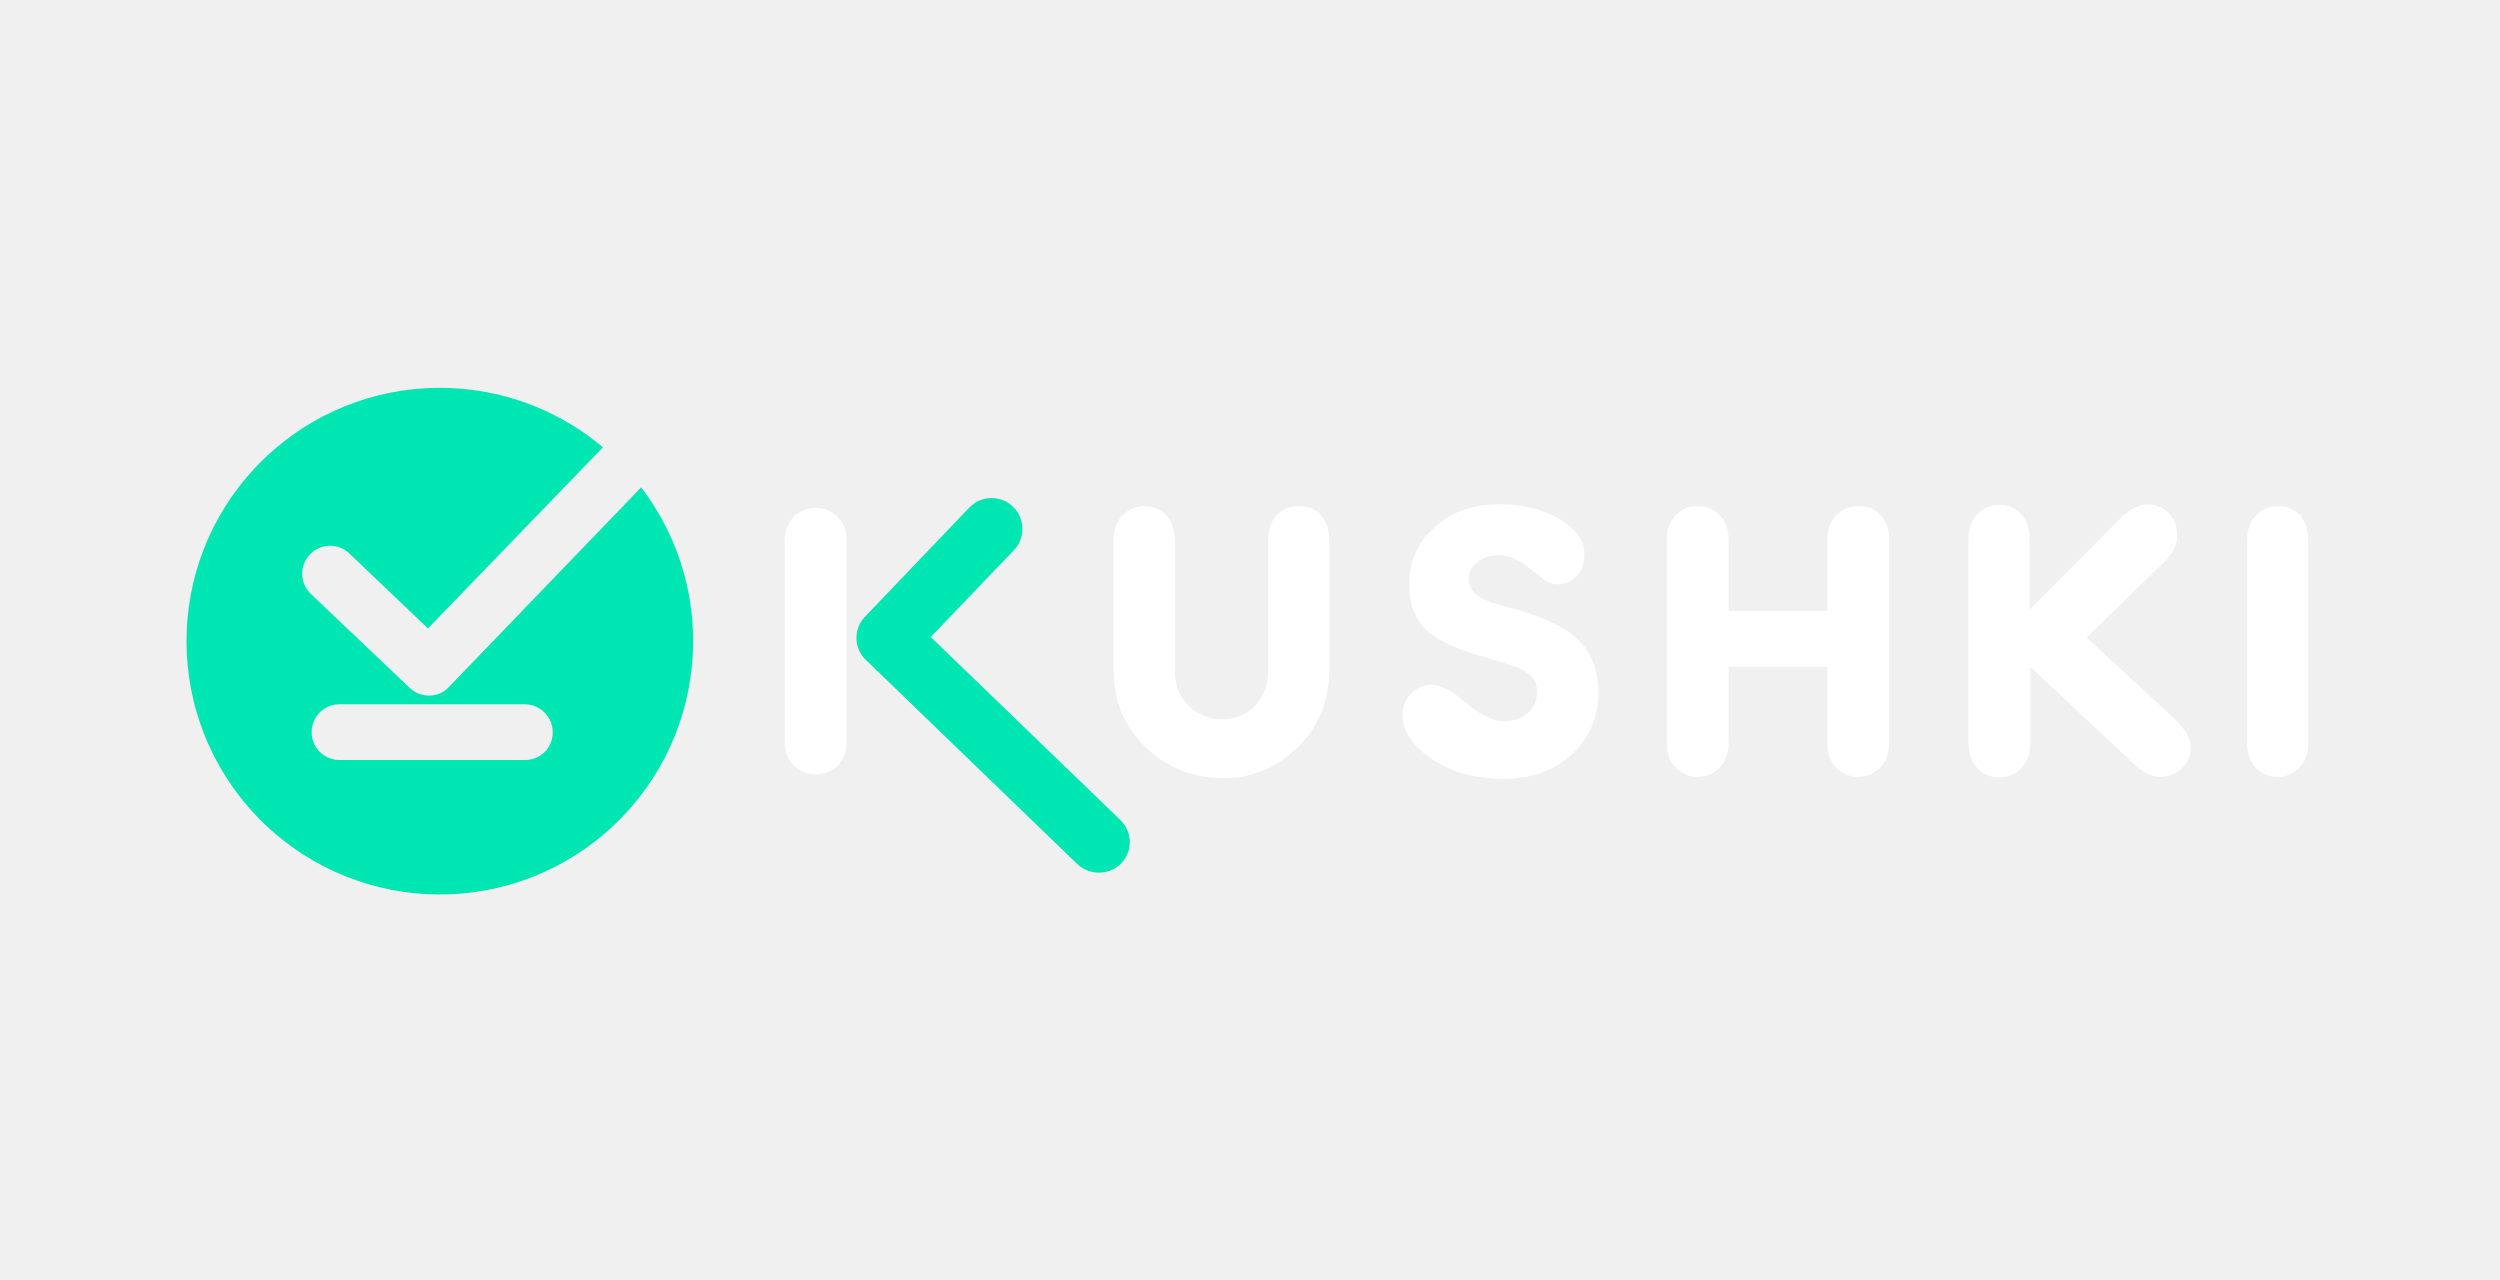
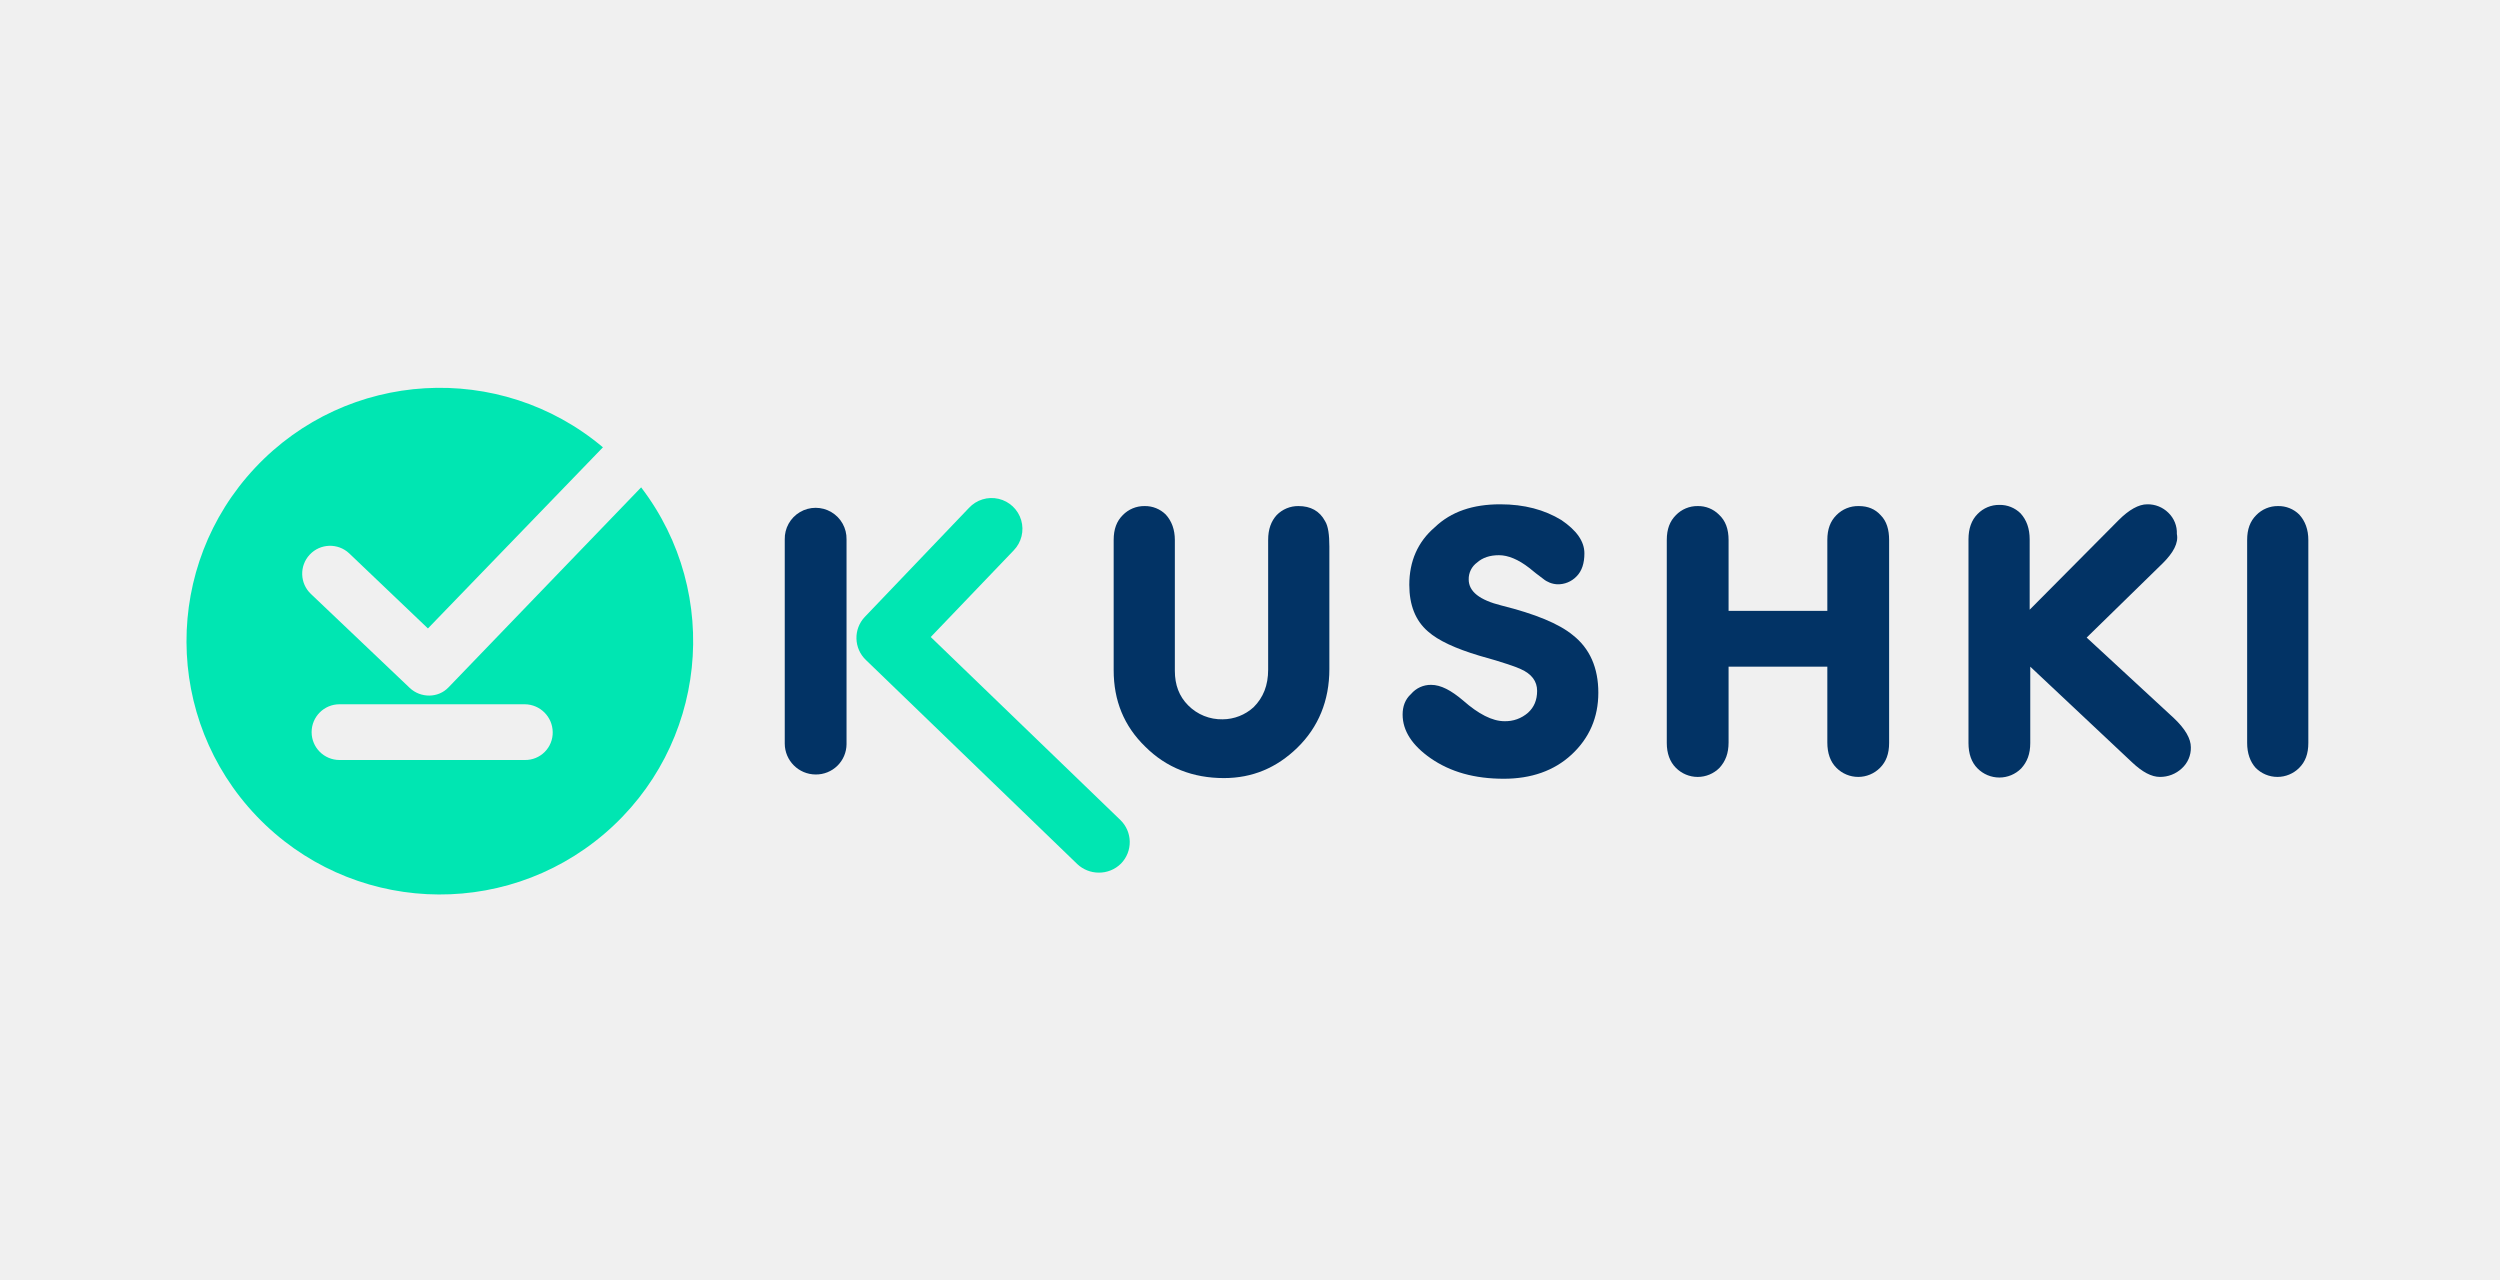
<svg xmlns="http://www.w3.org/2000/svg" id="Capa_1" data-name="Capa 1" viewBox="0 0 1500 768">
  <defs>
-     <style>.cls-1 { fill: #fff;}.cls-2 { fill: #00e6b2;}</style>
+     <style>.cls-1{fill:#023365;}.cls-2{fill:#00e6b2;}</style>
  </defs>
  <path class="cls-1" d="M797.62,328v73.43c0,18.9-6.55,34.89-19.27,47.25-12.36,12-26.9,18.17-44,18.17-18.54,0-34.53-6.18-47.25-18.9-12.72-12.36-18.9-27.62-18.9-45.8V324c0-6.55,1.81-11.27,5.45-14.91a17.86,17.86,0,0,1,13.08-5.45,17.58,17.58,0,0,1,12.73,5.09q5.44,6,5.45,15.27v78.51c0,8.36,2.54,15.26,8,20.72a28.24,28.24,0,0,0,20.72,8.36,27.75,27.75,0,0,0,18.54-7.27c5.82-5.82,8.72-13.09,8.72-22.54V324c0-6.55,1.82-11.27,5.09-14.91a17.88,17.88,0,0,1,13.09-5.45c7.27,0,12.72,2.91,16,9.09C796.89,315.67,797.62,320.75,797.62,328Z" />
  <path class="cls-1" d="M900.12,302.58c14.54,0,26.53,3.27,36.71,9.45,9.09,6.18,13.81,12.72,13.81,20,0,5.82-1.45,10.54-4.72,13.81a15.35,15.35,0,0,1-11.64,4.73,14.4,14.4,0,0,1-8.36-3.27c-2.9-2.18-5.81-4.36-8.36-6.54-6.54-5.09-12.72-7.64-18.17-7.64s-9.81,1.46-13.09,4.36a12.23,12.23,0,0,0-5.08,10.18c0,7.27,6.54,12.36,19.62,15.63,20.36,5.09,34.53,10.91,42.89,17.81,10.18,8,15.27,19.63,15.27,34.53s-5.45,27.26-16,37.08-24.36,14.54-40.71,14.54c-17.45,0-32-4-44-12.36-10.91-7.63-16.72-16.36-16.72-26.17,0-4.73,1.45-9.09,5.09-12.36a15.51,15.51,0,0,1,12-5.45c5.82,0,12,3.27,19.27,9.45,9.08,8,17.44,12.36,24.71,12.36a20.51,20.51,0,0,0,14.18-5.09q5.45-4.9,5.45-13.09,0-8.71-9.81-13.08c-2.19-1.09-10.18-4-24.72-8-14.54-4.36-24.72-9.09-30.9-14.54-7.63-6.54-11.26-16-11.26-28,0-14.17,5.08-25.8,15.26-34.53C870.68,306.94,883.76,302.58,900.12,302.58Z" />
  <path class="cls-1" d="M1037.15,324v42.52h59.25V324c0-6.55,1.81-11.27,5.45-14.91a18.1,18.1,0,0,1,13.45-5.45q8.17,0,13.08,5.45c3.64,3.64,5.09,8.73,5.09,14.91V445.79c0,6.54-1.82,11.27-5.45,14.9a18.41,18.41,0,0,1-26.17,0q-5.46-5.44-5.45-15.26V400h-59.25v45.44c0,6.54-1.82,11.27-5.45,15.26a18.41,18.41,0,0,1-26.17,0c-3.64-3.63-5.46-8.72-5.46-14.9V324c0-6.55,1.82-11.27,5.46-14.91a17.84,17.84,0,0,1,13.08-5.45,17.54,17.54,0,0,1,12.72,5.09C1035.33,312.39,1037.15,317.48,1037.15,324Z" />
  <path class="cls-1" d="M1297.76,337.84,1252,382.55l52.34,48.34c6.9,6.54,10.17,12.36,10.17,17.45a16.49,16.49,0,0,1-5.45,12.72,19,19,0,0,1-13.08,5.09c-5.09,0-10.54-2.91-16.72-8.73L1218.16,400v45.8c0,6.54-1.81,11.27-5.45,15.27a18.43,18.43,0,0,1-26.17,0q-5.44-5.46-5.45-15.27V323.66q0-9.81,5.45-15.26a17.83,17.83,0,0,1,13.09-5.46,17.56,17.56,0,0,1,12.72,5.09c3.63,4,5.45,9.09,5.45,15.63v42.17l53.43-53.8c6.18-6.18,12-9.45,17.08-9.45a17.58,17.58,0,0,1,12.73,5.09,16.72,16.72,0,0,1,5.08,12.72C1307.22,325.84,1303.94,331.66,1297.76,337.84Z" />
  <path class="cls-1" d="M1348.29,445.79V324c0-6.55,1.82-11.27,5.45-14.91a17.88,17.88,0,0,1,13.09-5.45,17.56,17.56,0,0,1,12.72,5.09q5.45,6,5.45,15.27V445.79c0,6.54-1.82,11.27-5.45,14.9a18.41,18.41,0,0,1-26.17,0C1350.11,457.06,1348.29,452,1348.29,445.79Z" />
  <path class="cls-1" d="M489.38,464.69a18.61,18.61,0,0,1-18.53-18.53V323.66a18.54,18.54,0,1,1,37.07,0V446.52A18.3,18.3,0,0,1,489.38,464.69Z" />
  <path class="cls-2" d="M659.13,523.58a18.81,18.81,0,0,1-12.72-5.09L519.55,396a18.31,18.31,0,0,1-.72-25.8l62.52-65.43a18.51,18.51,0,1,1,26.89,25.44l-49.79,52L672.22,492a18.44,18.44,0,0,1,.36,26.17A18.66,18.66,0,0,1,659.13,523.58Z" />
  <path class="cls-2" d="M384.7,292.4l-115.58,120c-6.18,6.54-16.72,6.54-23.27.36l-59.24-56.33A16.71,16.71,0,0,1,209.5,332l47.26,45.07,105-108.68a152,152,0,1,0,22.9,24ZM314.91,456H203.69a16.72,16.72,0,1,1,0-33.44H314.91a16.91,16.91,0,0,1,16.72,16.72A16.45,16.45,0,0,1,314.91,456Z" />
</svg>
